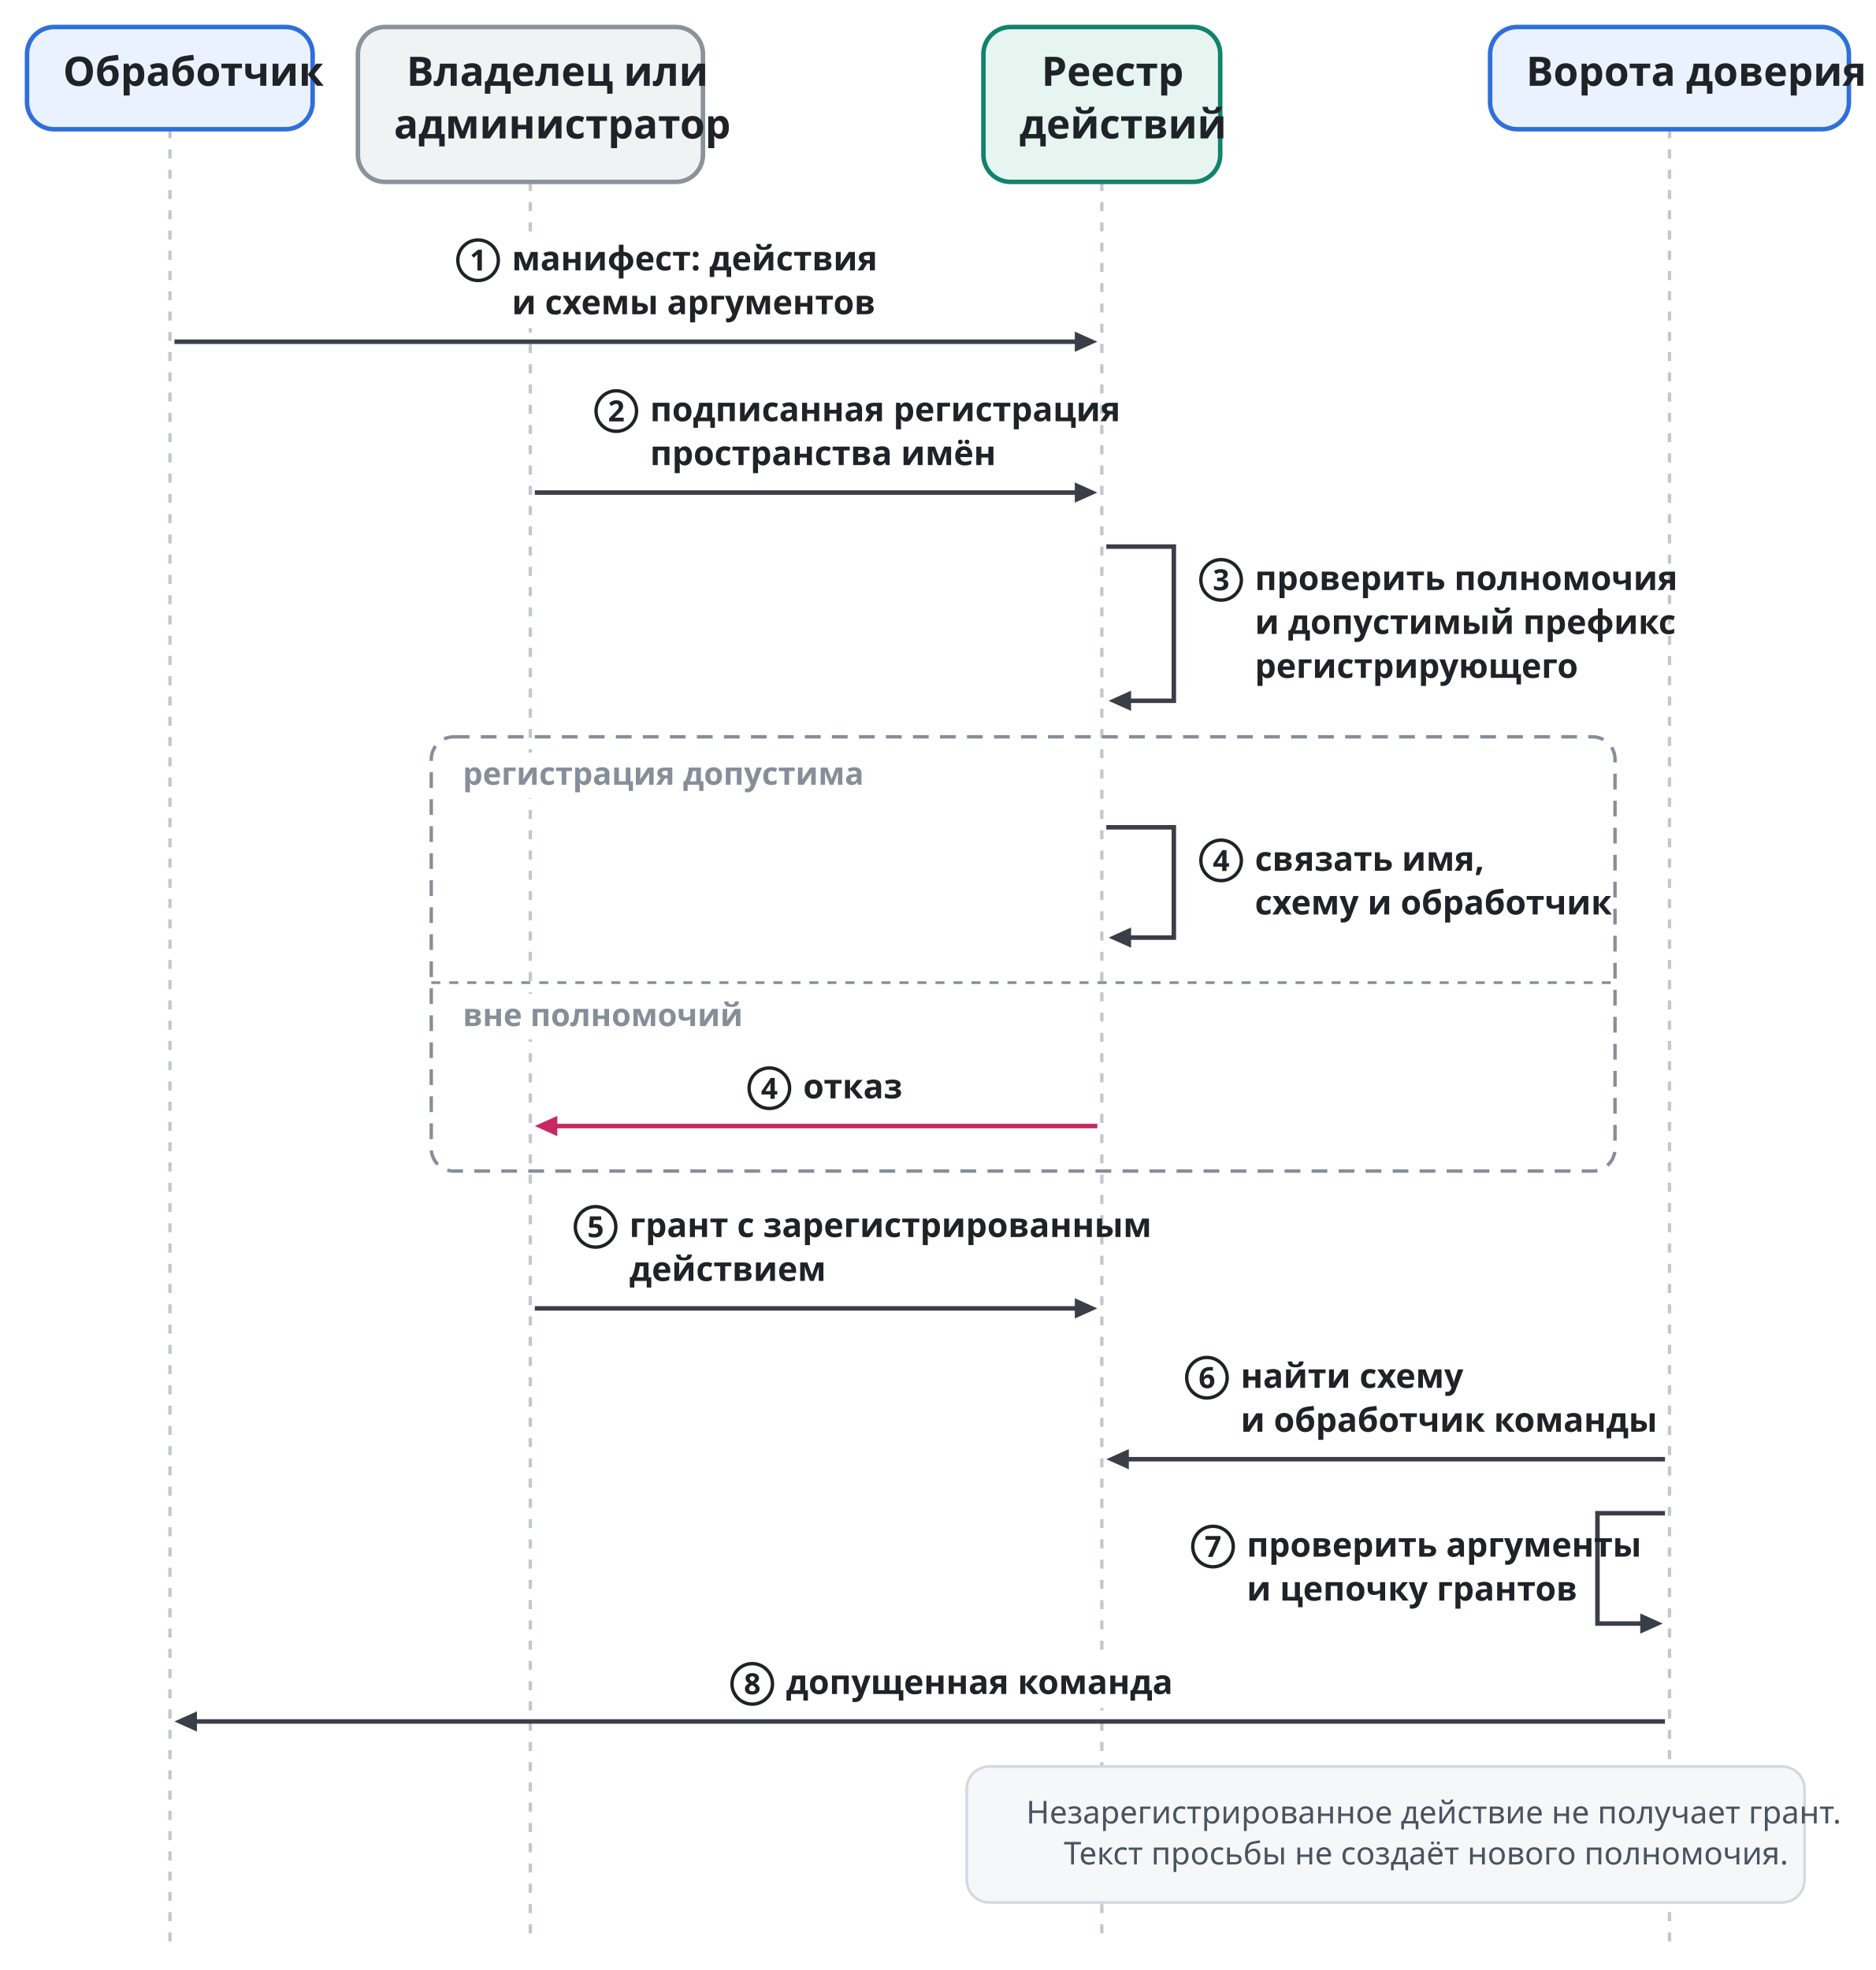
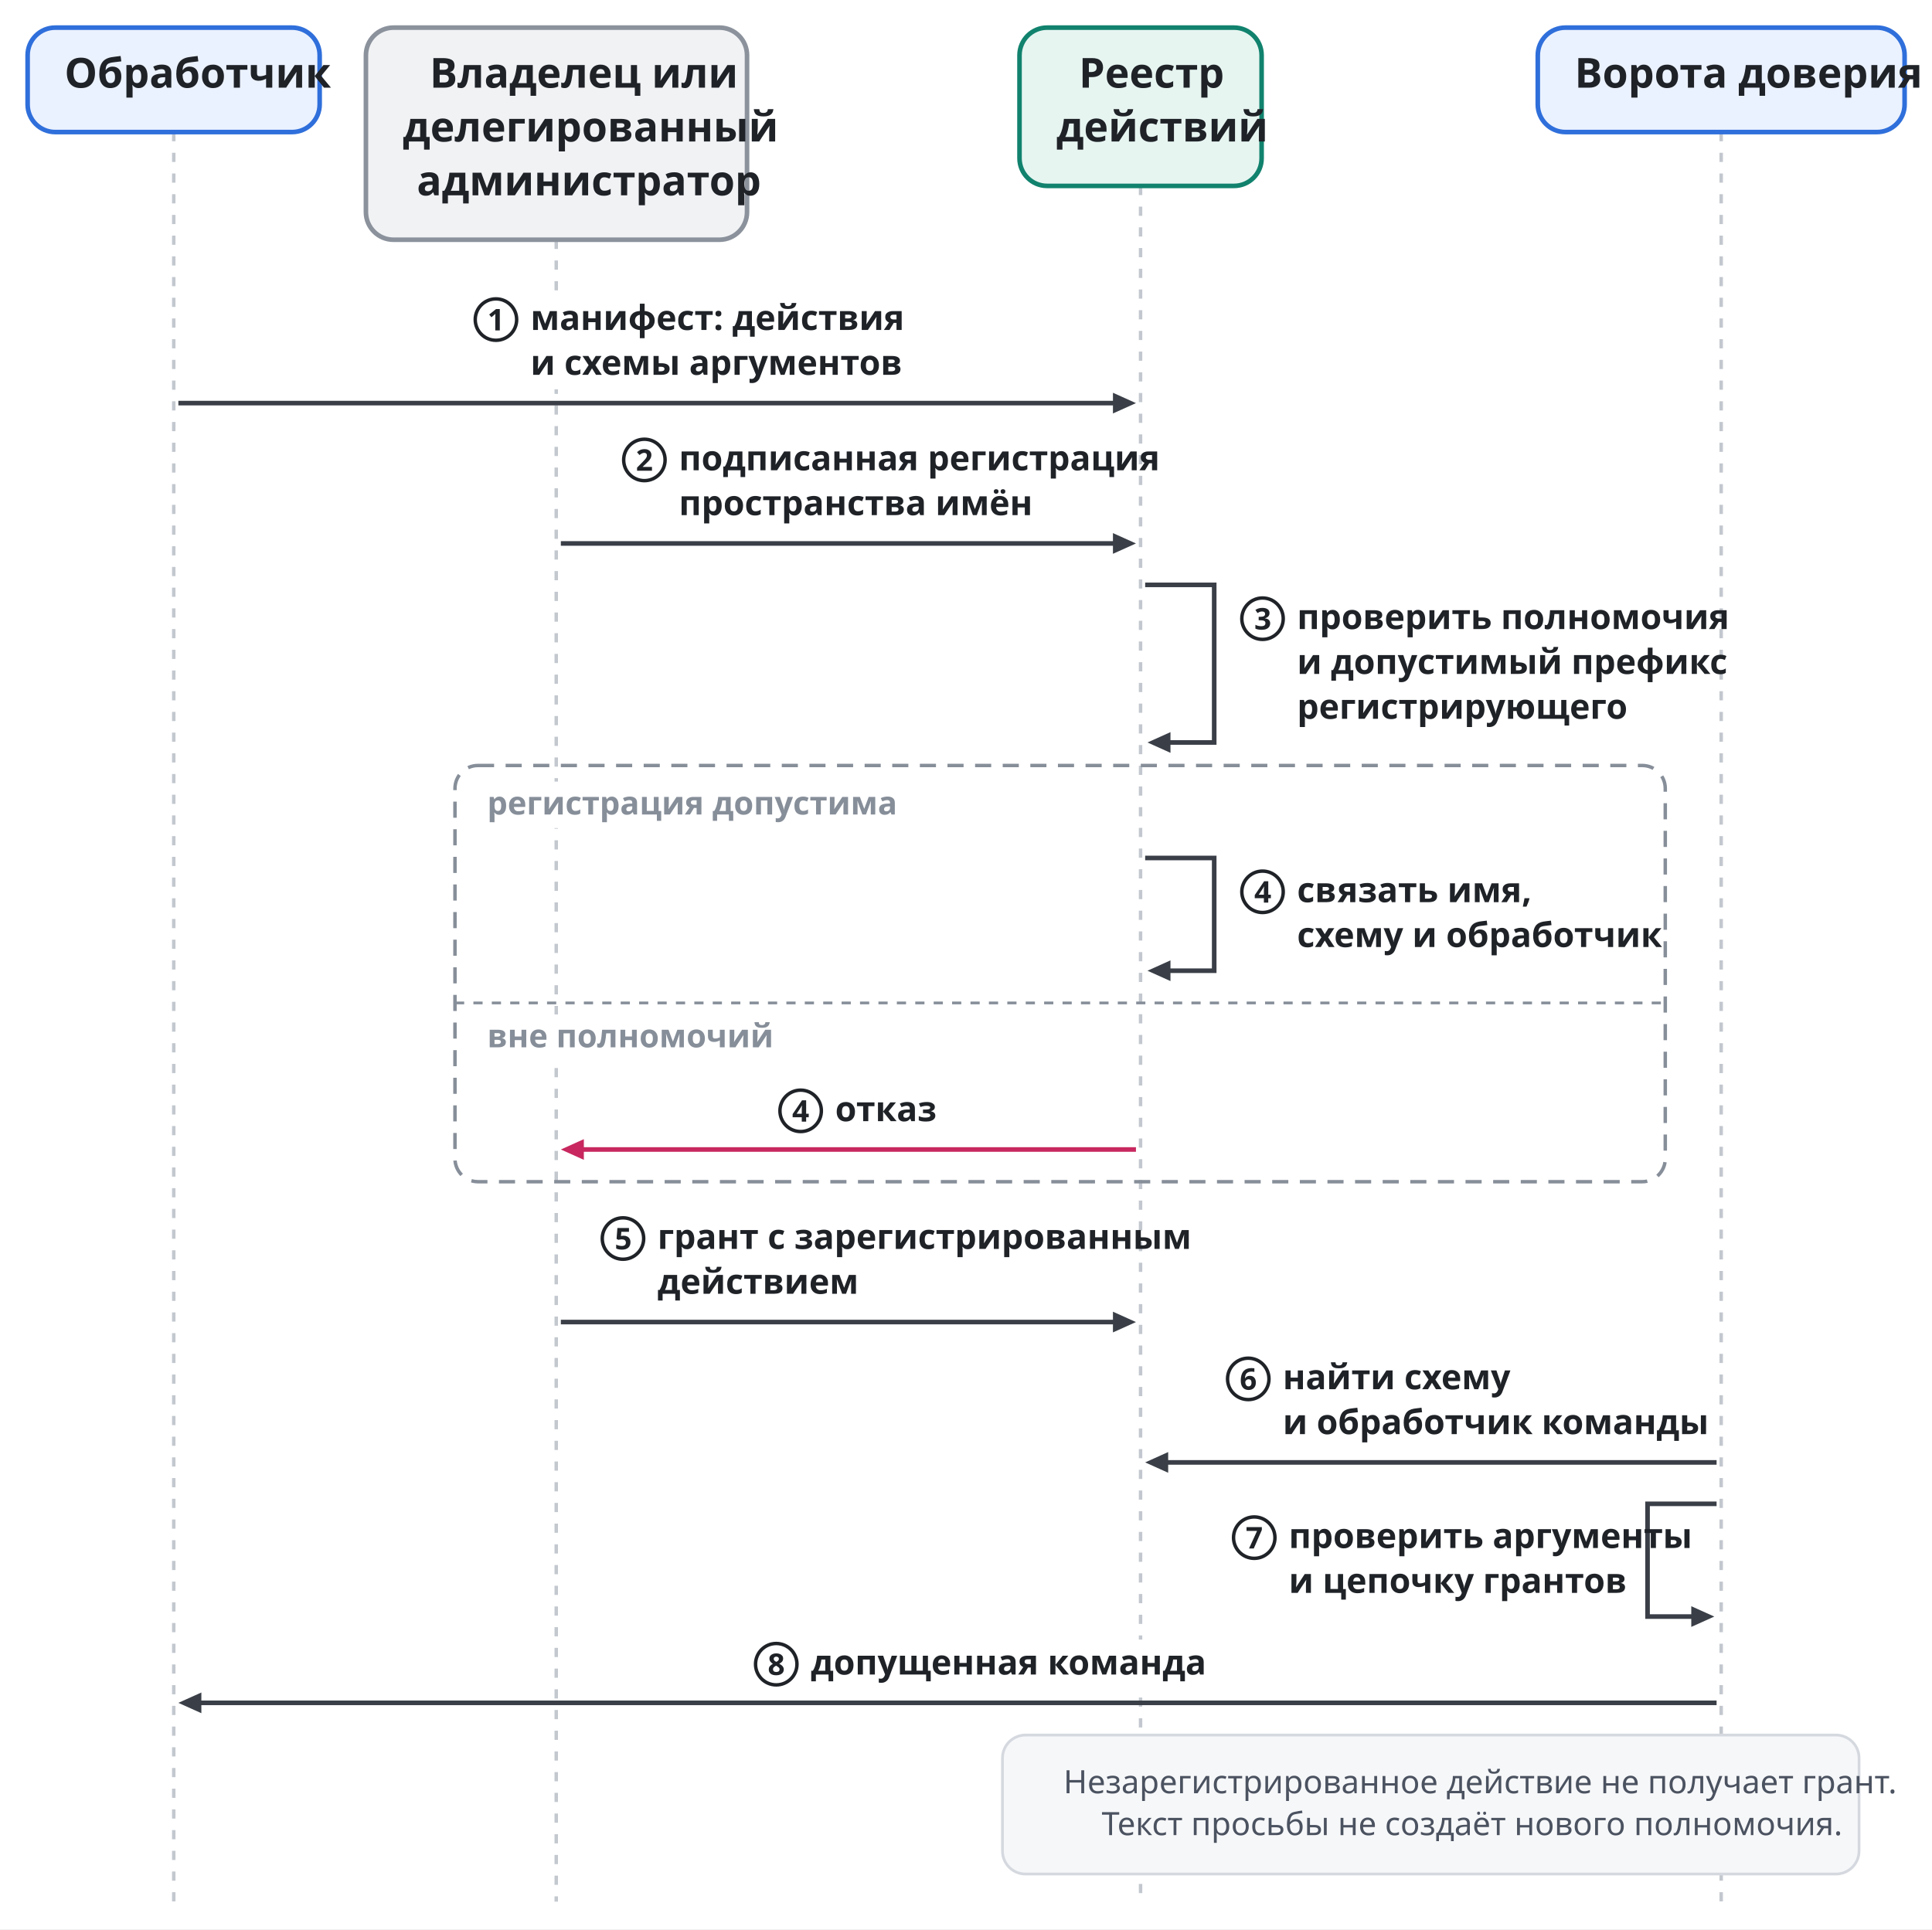
- <svg xmlns="http://www.w3.org/2000/svg" width="833.4" height="875.1" viewBox="0 0 833.4 875.1">
-   <rect width="833.4" height="875.1" fill="#ffffff" />
+ <svg xmlns="http://www.w3.org/2000/svg" width="839.5" height="838.5" viewBox="0 0 839.5 838.5">
+   <rect width="839.5" height="838.5" fill="#ffffff" />
  <g transform="translate(12 12)">
    <g transform="translate(63.5 0)">
-       <line x1="0" y1="45.4" x2="0" y2="851.1" stroke="#c3c8cf" stroke-width="1.5" stroke-dasharray="4 5" />
-       <line x1="160.1" y1="68.8" x2="160.1" y2="851.1" stroke="#c3c8cf" stroke-width="1.5" stroke-dasharray="4 5" />
-       <line x1="414" y1="68.8" x2="414" y2="851.1" stroke="#c3c8cf" stroke-width="1.5" stroke-dasharray="4 5" />
-       <line x1="666.2" y1="45.4" x2="666.2" y2="851.1" stroke="#c3c8cf" stroke-width="1.5" stroke-dasharray="4 5" />
-       <rect x="116.1" y="315.3" width="525.9" height="192.9" rx="10" fill="none" stroke="#868e99" stroke-width="1.5" stroke-dasharray="7 5" class="frame" data-kind="alt" />
-       <line x1="116.1" y1="424.5" x2="642" y2="424.5" stroke="#868e99" stroke-width="1.2" stroke-dasharray="4 4" />
-       <rect x="124.1" y="322.3" width="157.4" height="20.2" fill="#ffffff" class="plate" />
-       <text x="130.1" y="336.6" font-size="14" fill="#868e99">
+       <line x1="0" y1="45.4" x2="0" y2="814.5" stroke="#c3c8cf" stroke-width="1.5" stroke-dasharray="4 5" />
+       <line x1="166.2" y1="92.2" x2="166.2" y2="814.5" stroke="#c3c8cf" stroke-width="1.5" stroke-dasharray="4 5" />
+       <line x1="420.1" y1="68.8" x2="420.1" y2="814.5" stroke="#c3c8cf" stroke-width="1.5" stroke-dasharray="4 5" />
+       <line x1="672.4" y1="45.4" x2="672.4" y2="814.5" stroke="#c3c8cf" stroke-width="1.5" stroke-dasharray="4 5" />
+       <rect x="122.2" y="320.7" width="525.9" height="180.9" rx="10" fill="none" stroke="#868e99" stroke-width="1.5" stroke-dasharray="7 5" class="frame" data-kind="alt" />
+       <line x1="122.2" y1="423.9" x2="648.2" y2="423.9" stroke="#868e99" stroke-width="1.2" stroke-dasharray="4 4" />
+       <rect x="130.2" y="327.7" width="157.4" height="20.2" fill="#ffffff" class="plate" />
+       <text x="136.2" y="342" font-size="14" fill="#868e99">
        <tspan font-family="PT Sans, sans-serif" font-weight="bold">регистрация допустима</tspan>
      </text>
-       <rect x="124.1" y="429.5" width="113.6" height="20.2" fill="#ffffff" class="plate" />
-       <text x="130.1" y="443.8" font-size="14" fill="#868e99">
+       <rect x="130.2" y="428.9" width="113.6" height="20.2" fill="#ffffff" class="plate" />
+       <text x="136.2" y="443.2" font-size="14" fill="#868e99">
        <tspan font-family="PT Sans, sans-serif" font-weight="bold">вне полномочий</tspan>
      </text>
      <rect x="-63.5" y="0" width="126.9" height="45.4" rx="12" fill="#ebf2ff" stroke="#2f6fdb" stroke-width="2" class="box" data-id="handler" />
      <text x="-47.5" y="26.1" font-size="18" fill="#1f2328">
        <tspan font-family="PT Sans, sans-serif" font-weight="bold">Обработчик</tspan>
      </text>
-       <rect x="83.5" y="0" width="153.3" height="68.8" rx="12" fill="#f1f2f4" stroke="#8b929c" stroke-width="2" class="box" data-id="owner" />
-       <text x="105.1" y="26.1" font-size="18" fill="#1f2328">
+       <rect x="83.5" y="0" width="165.6" height="92.2" rx="12" fill="#f1f2f4" stroke="#8b929c" stroke-width="2" class="box" data-id="owner" />
+       <text x="111.2" y="26.1" font-size="18" fill="#1f2328">
        <tspan font-family="PT Sans, sans-serif" font-weight="bold">Владелец или</tspan>
      </text>
      <text x="99.5" y="49.5" font-size="18" fill="#1f2328">
+         <tspan font-family="PT Sans, sans-serif" font-weight="bold">делегированный</tspan>
+       </text>
+       <text x="105.6" y="72.9" font-size="18" fill="#1f2328">
        <tspan font-family="PT Sans, sans-serif" font-weight="bold">администратор</tspan>
      </text>
-       <rect x="361.4" y="0" width="105.2" height="68.8" rx="12" fill="#e7f5f1" stroke="#11826d" stroke-width="2" class="box" data-id="registry" />
-       <text x="387.2" y="26.1" font-size="18" fill="#1f2328">
+       <rect x="367.5" y="0" width="105.2" height="68.8" rx="12" fill="#e7f5f1" stroke="#11826d" stroke-width="2" class="box" data-id="registry" />
+       <text x="393.3" y="26.1" font-size="18" fill="#1f2328">
        <tspan font-family="PT Sans, sans-serif" font-weight="bold">Реестр</tspan>
      </text>
-       <text x="377.4" y="49.5" font-size="18" fill="#1f2328">
+       <text x="383.5" y="49.5" font-size="18" fill="#1f2328">
        <tspan font-family="PT Sans, sans-serif" font-weight="bold">действий</tspan>
      </text>
-       <rect x="586.5" y="0" width="159.4" height="45.4" rx="12" fill="#ebf2ff" stroke="#2f6fdb" stroke-width="2" class="box" data-id="gate" />
-       <text x="602.5" y="26.1" font-size="18" fill="#1f2328">
+       <rect x="592.7" y="0" width="159.4" height="45.4" rx="12" fill="#ebf2ff" stroke="#2f6fdb" stroke-width="2" class="box" data-id="gate" />
+       <text x="608.7" y="26.1" font-size="18" fill="#1f2328">
        <tspan font-family="PT Sans, sans-serif" font-weight="bold">Ворота доверия</tspan>
      </text>
-       <path d="M 2 139.8 L 406 139.8" fill="none" stroke="#3a3f47" stroke-width="2" class="edge" data-from="handler" data-to="registry" data-edge="m0" />
-       <polygon points="412,139.8 402,135.3 402,144.3" fill="#3a3f47" />
-       <rect x="123.9" y="92.8" width="166.2" height="41" fill="#ffffff" class="plate" />
+       <path d="M 2 163.2 L 412.1 163.2" fill="none" stroke="#3a3f47" stroke-width="2" class="edge" data-from="handler" data-to="registry" data-edge="m0" />
+       <polygon points="418.1,163.2 408.1,158.7 408.1,167.7" fill="#3a3f47" />
+       <rect x="127" y="116.2" width="166.2" height="41" fill="#ffffff" class="plate" />
      <g class="label" data-edge="m0">
-         <circle cx="136.9" cy="103.6" r="9" fill="#ffffff" stroke="#1f2328" stroke-width="1.5" class="step" />
-         <text x="133.2" y="108.2" font-size="13" fill="#1f2328">
+         <circle cx="140" cy="126.9" r="9" fill="#ffffff" stroke="#1f2328" stroke-width="1.5" class="step" />
+         <text x="136.3" y="131.6" font-size="13" fill="#1f2328">
          <tspan font-family="PT Sans, sans-serif" font-weight="bold">1</tspan>
        </text>
-         <text x="151.9" y="108.1" font-size="15" fill="#1f2328">
+         <text x="155" y="131.4" font-size="15" fill="#1f2328">
          <tspan font-family="PT Sans, sans-serif" font-weight="bold">манифест: действия</tspan>
        </text>
-         <text x="151.9" y="127.6" font-size="15" fill="#1f2328">
+         <text x="155" y="150.9" font-size="15" fill="#1f2328">
          <tspan font-family="PT Sans, sans-serif" font-weight="bold">и схемы аргументов</tspan>
        </text>
      </g>
-       <path d="M 162.1 206.8 L 406 206.8" fill="none" stroke="#3a3f47" stroke-width="2" class="edge" data-from="owner" data-to="registry" data-edge="m1" />
-       <polygon points="412,206.8 402,202.3 402,211.3" fill="#3a3f47" />
-       <rect x="185.3" y="159.8" width="203.5" height="41" fill="#ffffff" class="plate" />
+       <path d="M 168.2 224.2 L 412.1 224.2" fill="none" stroke="#3a3f47" stroke-width="2" class="edge" data-from="owner" data-to="registry" data-edge="m1" />
+       <polygon points="418.1,224.2 408.1,219.7 408.1,228.7" fill="#3a3f47" />
+       <rect x="191.5" y="177.2" width="203.5" height="41" fill="#ffffff" class="plate" />
      <g class="label" data-edge="m1">
-         <circle cx="198.3" cy="170.6" r="9" fill="#ffffff" stroke="#1f2328" stroke-width="1.5" class="step" />
-         <text x="194.6" y="175.2" font-size="13" fill="#1f2328">
+         <circle cx="204.5" cy="187.9" r="9" fill="#ffffff" stroke="#1f2328" stroke-width="1.5" class="step" />
+         <text x="200.8" y="192.6" font-size="13" fill="#1f2328">
          <tspan font-family="PT Sans, sans-serif" font-weight="bold">2</tspan>
        </text>
-         <text x="213.3" y="175.1" font-size="15" fill="#1f2328">
+         <text x="219.5" y="192.4" font-size="15" fill="#1f2328">
          <tspan font-family="PT Sans, sans-serif" font-weight="bold">подписанная регистрация</tspan>
        </text>
-         <text x="213.3" y="194.6" font-size="15" fill="#1f2328">
+         <text x="219.5" y="211.9" font-size="15" fill="#1f2328">
          <tspan font-family="PT Sans, sans-serif" font-weight="bold">пространства имён</tspan>
        </text>
      </g>
-       <path d="M 416 230.8 L 446 230.8 L 446 299.3 L 423 299.3" fill="none" stroke="#3a3f47" stroke-width="2" class="edge" data-from="registry" data-to="registry" data-edge="m2" />
-       <polygon points="417,299.3 427,303.8 427,294.8" fill="#3a3f47" />
-       <rect x="454" y="234.8" width="186.2" height="60.5" fill="#ffffff" class="plate" />
+       <path d="M 422.1 242.2 L 452.1 242.2 L 452.1 310.7 L 429.1 310.7" fill="none" stroke="#3a3f47" stroke-width="2" class="edge" data-from="registry" data-to="registry" data-edge="m2" />
+       <polygon points="423.1,310.7 433.1,315.2 433.1,306.2" fill="#3a3f47" />
+       <rect x="460.1" y="246.2" width="186.2" height="60.5" fill="#ffffff" class="plate" />
      <g class="label" data-edge="m2">
-         <circle cx="467" cy="245.6" r="9" fill="#ffffff" stroke="#1f2328" stroke-width="1.5" class="step" />
-         <text x="463.3" y="250.2" font-size="13" fill="#1f2328">
+         <circle cx="473.1" cy="256.9" r="9" fill="#ffffff" stroke="#1f2328" stroke-width="1.5" class="step" />
+         <text x="469.5" y="261.6" font-size="13" fill="#1f2328">
          <tspan font-family="PT Sans, sans-serif" font-weight="bold">3</tspan>
        </text>
-         <text x="482" y="250.1" font-size="15" fill="#1f2328">
+         <text x="488.1" y="261.4" font-size="15" fill="#1f2328">
          <tspan font-family="PT Sans, sans-serif" font-weight="bold">проверить полномочия</tspan>
        </text>
-         <text x="482" y="269.6" font-size="15" fill="#1f2328">
+         <text x="488.1" y="280.9" font-size="15" fill="#1f2328">
          <tspan font-family="PT Sans, sans-serif" font-weight="bold">и допустимый префикс</tspan>
        </text>
-         <text x="482" y="289.1" font-size="15" fill="#1f2328">
+         <text x="488.1" y="300.4" font-size="15" fill="#1f2328">
          <tspan font-family="PT Sans, sans-serif" font-weight="bold">регистрирующего</tspan>
        </text>
      </g>
-       <path d="M 416 355.5 L 446 355.5 L 446 404.5 L 423 404.5" fill="none" stroke="#3a3f47" stroke-width="2" class="edge" data-from="registry" data-to="registry" data-edge="m3" />
-       <polygon points="417,404.5 427,409 427,400" fill="#3a3f47" />
-       <rect x="454" y="359.5" width="164" height="41" fill="#ffffff" class="plate" />
+       <path d="M 422.1 360.9 L 452.1 360.9 L 452.1 409.9 L 429.1 409.9" fill="none" stroke="#3a3f47" stroke-width="2" class="edge" data-from="registry" data-to="registry" data-edge="m3" />
+       <polygon points="423.1,409.9 433.1,414.4 433.1,405.4" fill="#3a3f47" />
+       <rect x="460.1" y="364.9" width="164" height="41" fill="#ffffff" class="plate" />
      <g class="label" data-edge="m3">
-         <circle cx="467" cy="370.2" r="9" fill="#ffffff" stroke="#1f2328" stroke-width="1.5" class="step" />
-         <text x="463.3" y="374.9" font-size="13" fill="#1f2328">
+         <circle cx="473.1" cy="375.6" r="9" fill="#ffffff" stroke="#1f2328" stroke-width="1.5" class="step" />
+         <text x="469.5" y="380.3" font-size="13" fill="#1f2328">
          <tspan font-family="PT Sans, sans-serif" font-weight="bold">4</tspan>
        </text>
-         <text x="482" y="374.8" font-size="15" fill="#1f2328">
+         <text x="488.1" y="380.1" font-size="15" fill="#1f2328">
          <tspan font-family="PT Sans, sans-serif" font-weight="bold">связать имя,</tspan>
        </text>
-         <text x="482" y="394.2" font-size="15" fill="#1f2328">
+         <text x="488.1" y="399.6" font-size="15" fill="#1f2328">
          <tspan font-family="PT Sans, sans-serif" font-weight="bold">схему и обработчик</tspan>
        </text>
      </g>
-       <path d="M 412 488.2 L 168.1 488.2" fill="none" stroke="#c8285f" stroke-width="2" class="edge" data-from="registry" data-to="owner" data-edge="m4" />
-       <polygon points="162.1,488.2 172.1,492.7 172.1,483.7" fill="#c8285f" />
-       <rect x="253.3" y="460.7" width="67.6" height="21.5" fill="#ffffff" class="plate" />
+       <path d="M 418.1 487.6 L 174.2 487.6" fill="none" stroke="#c8285f" stroke-width="2" class="edge" data-from="registry" data-to="owner" data-edge="m4" />
+       <polygon points="168.2,487.6 178.2,492.1 178.2,483.1" fill="#c8285f" />
+       <rect x="259.4" y="460.1" width="67.6" height="21.5" fill="#ffffff" class="plate" />
      <g class="label" data-edge="m4">
-         <circle cx="266.3" cy="471.4" r="9" fill="#ffffff" stroke="#1f2328" stroke-width="1.5" class="step" />
-         <text x="262.6" y="476.1" font-size="13" fill="#1f2328">
+         <circle cx="272.4" cy="470.8" r="9" fill="#ffffff" stroke="#1f2328" stroke-width="1.5" class="step" />
+         <text x="268.7" y="475.5" font-size="13" fill="#1f2328">
          <tspan font-family="PT Sans, sans-serif" font-weight="bold">4</tspan>
        </text>
-         <text x="281.3" y="475.9" font-size="15" fill="#1f2328">
+         <text x="287.4" y="475.3" font-size="15" fill="#1f2328">
          <tspan font-family="PT Sans, sans-serif" font-weight="bold">отказ</tspan>
        </text>
      </g>
-       <path d="M 162.1 569.2 L 406 569.2" fill="none" stroke="#3a3f47" stroke-width="2" class="edge" data-from="owner" data-to="registry" data-edge="m5" />
-       <polygon points="412,569.2 402,564.7 402,573.7" fill="#3a3f47" />
-       <rect x="176.1" y="522.2" width="221.9" height="41" fill="#ffffff" class="plate" />
+       <path d="M 168.2 562.6 L 412.1 562.6" fill="none" stroke="#3a3f47" stroke-width="2" class="edge" data-from="owner" data-to="registry" data-edge="m5" />
+       <polygon points="418.1,562.6 408.1,558.1 408.1,567.1" fill="#3a3f47" />
+       <rect x="182.2" y="515.6" width="221.9" height="41" fill="#ffffff" class="plate" />
      <g class="label" data-edge="m5">
-         <circle cx="189.1" cy="533" r="9" fill="#ffffff" stroke="#1f2328" stroke-width="1.5" class="step" />
-         <text x="185.4" y="537.6" font-size="13" fill="#1f2328">
+         <circle cx="195.2" cy="526.3" r="9" fill="#ffffff" stroke="#1f2328" stroke-width="1.5" class="step" />
+         <text x="191.6" y="531" font-size="13" fill="#1f2328">
          <tspan font-family="PT Sans, sans-serif" font-weight="bold">5</tspan>
        </text>
-         <text x="204.1" y="537.5" font-size="15" fill="#1f2328">
+         <text x="210.2" y="530.8" font-size="15" fill="#1f2328">
          <tspan font-family="PT Sans, sans-serif" font-weight="bold">грант с зарегистрированным</tspan>
        </text>
-         <text x="204.1" y="557" font-size="15" fill="#1f2328">
+         <text x="210.2" y="550.3" font-size="15" fill="#1f2328">
          <tspan font-family="PT Sans, sans-serif" font-weight="bold">действием</tspan>
        </text>
      </g>
-       <path d="M 664.2 636.2 L 422 636.2" fill="none" stroke="#3a3f47" stroke-width="2" class="edge" data-from="gate" data-to="registry" data-edge="m6" />
-       <polygon points="416,636.2 426,640.7 426,631.7" fill="#3a3f47" />
-       <rect x="447.7" y="589.2" width="184.8" height="41" fill="#ffffff" class="plate" />
+       <path d="M 670.4 623.6 L 428.1 623.6" fill="none" stroke="#3a3f47" stroke-width="2" class="edge" data-from="gate" data-to="registry" data-edge="m6" />
+       <polygon points="422.1,623.6 432.1,628.1 432.1,619.1" fill="#3a3f47" />
+       <rect x="453.9" y="576.6" width="184.8" height="41" fill="#ffffff" class="plate" />
      <g class="label" data-edge="m6">
-         <circle cx="460.7" cy="600" r="9" fill="#ffffff" stroke="#1f2328" stroke-width="1.5" class="step" />
-         <text x="457" y="604.6" font-size="13" fill="#1f2328">
+         <circle cx="466.9" cy="587.3" r="9" fill="#ffffff" stroke="#1f2328" stroke-width="1.5" class="step" />
+         <text x="463.2" y="592" font-size="13" fill="#1f2328">
          <tspan font-family="PT Sans, sans-serif" font-weight="bold">6</tspan>
        </text>
-         <text x="475.7" y="604.5" font-size="15" fill="#1f2328">
+         <text x="481.9" y="591.8" font-size="15" fill="#1f2328">
          <tspan font-family="PT Sans, sans-serif" font-weight="bold">найти схему</tspan>
        </text>
-         <text x="475.7" y="624" font-size="15" fill="#1f2328">
+         <text x="481.9" y="611.3" font-size="15" fill="#1f2328">
          <tspan font-family="PT Sans, sans-serif" font-weight="bold">и обработчик команды</tspan>
        </text>
      </g>
-       <path d="M 664.2 660.2 L 634.2 660.2 L 634.2 709.2 L 657.2 709.2" fill="none" stroke="#3a3f47" stroke-width="2" class="edge" data-from="gate" data-to="gate" data-edge="m7" />
-       <polygon points="663.2,709.2 653.2,704.7 653.2,713.7" fill="#3a3f47" />
-       <rect x="450.4" y="664.2" width="175.8" height="41" fill="#ffffff" class="plate" />
+       <path d="M 670.4 641.6 L 640.4 641.6 L 640.4 690.6 L 663.4 690.6" fill="none" stroke="#3a3f47" stroke-width="2" class="edge" data-from="gate" data-to="gate" data-edge="m7" />
+       <polygon points="669.4,690.6 659.4,686.1 659.4,695.1" fill="#3a3f47" />
+       <rect x="456.5" y="645.6" width="175.8" height="41" fill="#ffffff" class="plate" />
      <g class="label" data-edge="m7">
-         <circle cx="463.4" cy="675" r="9" fill="#ffffff" stroke="#1f2328" stroke-width="1.5" class="step" />
-         <text x="459.7" y="679.6" font-size="13" fill="#1f2328">
+         <circle cx="469.5" cy="656.3" r="9" fill="#ffffff" stroke="#1f2328" stroke-width="1.5" class="step" />
+         <text x="465.8" y="661" font-size="13" fill="#1f2328">
          <tspan font-family="PT Sans, sans-serif" font-weight="bold">7</tspan>
        </text>
-         <text x="478.4" y="679.5" font-size="15" fill="#1f2328">
+         <text x="484.5" y="660.8" font-size="15" fill="#1f2328">
          <tspan font-family="PT Sans, sans-serif" font-weight="bold">проверить аргументы</tspan>
        </text>
-         <text x="478.4" y="699" font-size="15" fill="#1f2328">
+         <text x="484.5" y="680.3" font-size="15" fill="#1f2328">
          <tspan font-family="PT Sans, sans-serif" font-weight="bold">и цепочку грантов</tspan>
        </text>
      </g>
-       <path d="M 664.2 752.7 L 8 752.7" fill="none" stroke="#3a3f47" stroke-width="2" class="edge" data-from="gate" data-to="handler" data-edge="m8" />
-       <polygon points="2,752.7 12,757.2 12,748.2" fill="#3a3f47" />
-       <rect x="245.7" y="725.2" width="174.8" height="21.5" fill="#ffffff" class="plate" />
+       <path d="M 670.4 728.1 L 8 728.1" fill="none" stroke="#3a3f47" stroke-width="2" class="edge" data-from="gate" data-to="handler" data-edge="m8" />
+       <polygon points="2,728.1 12,732.6 12,723.6" fill="#3a3f47" />
+       <rect x="248.8" y="700.6" width="174.8" height="21.5" fill="#ffffff" class="plate" />
      <g class="label" data-edge="m8">
-         <circle cx="258.7" cy="736" r="9" fill="#ffffff" stroke="#1f2328" stroke-width="1.5" class="step" />
-         <text x="255" y="740.6" font-size="13" fill="#1f2328">
+         <circle cx="261.8" cy="711.3" r="9" fill="#ffffff" stroke="#1f2328" stroke-width="1.5" class="step" />
+         <text x="258.1" y="716" font-size="13" fill="#1f2328">
          <tspan font-family="PT Sans, sans-serif" font-weight="bold">8</tspan>
        </text>
-         <text x="273.7" y="740.5" font-size="15" fill="#1f2328">
+         <text x="276.8" y="715.8" font-size="15" fill="#1f2328">
          <tspan font-family="PT Sans, sans-serif" font-weight="bold">допущенная команда</tspan>
        </text>
      </g>
-       <rect x="354" y="772.7" width="372.2" height="60.4" rx="10" fill="#f6f7f9" stroke="#d5d9df" stroke-width="1.2" class="note" />
-       <text x="380.4" y="798" font-size="14" fill="#4b5260">
+       <rect x="360.1" y="742.1" width="372.2" height="60.4" rx="10" fill="#f6f7f9" stroke="#d5d9df" stroke-width="1.2" class="note" />
+       <text x="386.6" y="767.4" font-size="14" fill="#4b5260">
        <tspan font-family="PT Sans, sans-serif">Незарегистрированное действие не получает грант.</tspan>
      </text>
-       <text x="397.1" y="816.2" font-size="14" fill="#4b5260">
+       <text x="403.2" y="785.6" font-size="14" fill="#4b5260">
        <tspan font-family="PT Sans, sans-serif">Текст просьбы не создаёт нового полномочия.</tspan>
      </text>
    </g>
  </g>
</svg>
